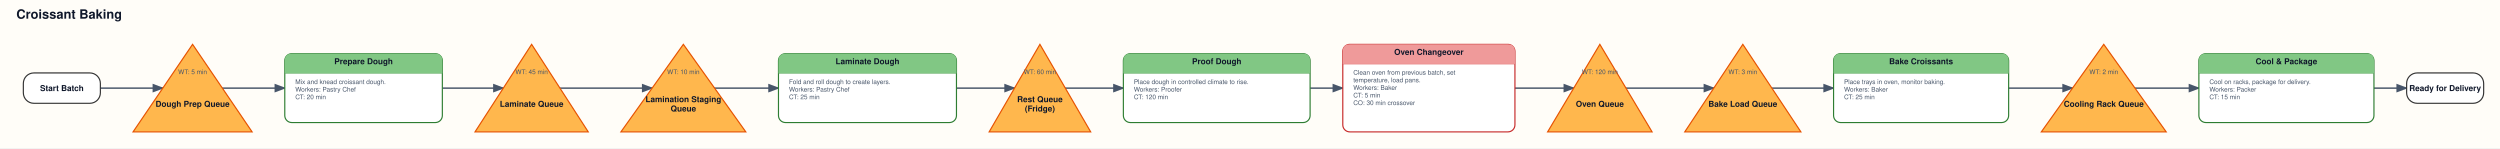
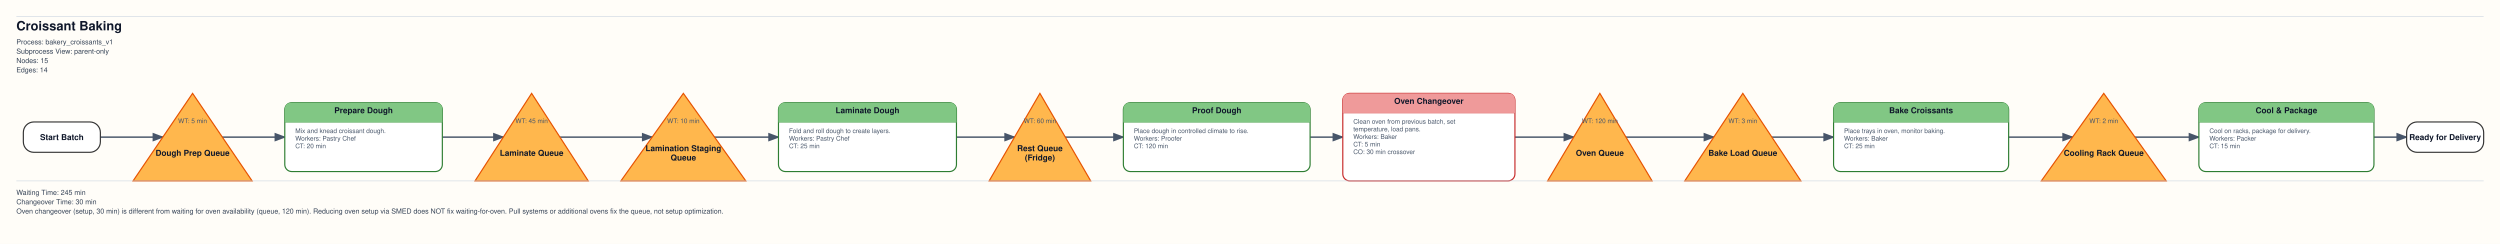
- <svg xmlns="http://www.w3.org/2000/svg" width="4284" height="254" viewBox="0 0 4284 254" data-flo-artifact-kind="svg" data-flo-backend="svg" data-flo-diagram="sppm" data-flo-layout-engine="elk">
+ <svg xmlns="http://www.w3.org/2000/svg" width="4284" height="418" viewBox="0 0 4284 418" data-flo-artifact-kind="svg" data-flo-backend="svg" data-flo-diagram="sppm" data-flo-layout-engine="elk" data-sppm-publication-page-id="main-p1">
  <defs>
    <marker id="flo-sppm-arrow" markerWidth="8" markerHeight="6" refX="7" refY="3" orient="auto" markerUnits="strokeWidth">
      <path d="M0,0 L8,3 L0,6 z" fill="#475569" />
    </marker>
  </defs>
  <rect width="100%" height="100%" fill="#fffdf8" />
-   <text x="28.0" y="32.0" font-family="Helvetica" font-size="22" font-weight="700" fill="#0f172a">Croissant Baking</text>
-   <g transform="translate(28.0,64.0)">
+   <g data-sppm-publication-band="header">
+     <line x1="28.0" y1="28.0" x2="4256.0" y2="28.0" stroke="#cbd5e1" stroke-width="1" />
+     <text x="28.0" y="52.0" font-family="Helvetica" font-size="22" font-weight="700" fill="#0f172a">Croissant Baking</text>
+     <text x="28.0" y="76.0" font-family="Helvetica" font-size="12" fill="#334155">Process: bakery_croissants_v1</text>
+     <text x="28.0" y="92.0" font-family="Helvetica" font-size="12" fill="#334155">Subprocess View: parent-only</text>
+     <text x="28.0" y="108.0" font-family="Helvetica" font-size="12" fill="#334155">Nodes: 15</text>
+     <text x="28.0" y="124.0" font-family="Helvetica" font-size="12" fill="#334155">Edges: 14</text>
+   </g>
+   <g transform="translate(28.0,148.0)">
    <g data-edge-source="bake" data-edge-target="cool_wait_queue" data-edge-kind="direct">
      <polyline points="3414.0,87.0 3523.5,87.0" fill="none" stroke="#475569" stroke-width="2.5" stroke-linecap="round" stroke-linejoin="round" marker-end="url(#flo-sppm-arrow)" />
    </g>
    <g data-edge-source="bake_wait_queue" data-edge-target="bake" data-edge-kind="direct">
      <polyline points="3008.2,87.0 3114.0,87.0" fill="none" stroke="#475569" stroke-width="2.5" stroke-linecap="round" stroke-linejoin="round" marker-end="url(#flo-sppm-arrow)" />
    </g>
    <g data-edge-source="cool" data-edge-target="end" data-edge-kind="direct">
      <polyline points="4040.0,87.0 4096.0,87.0" fill="none" stroke="#475569" stroke-width="2.5" stroke-linecap="round" stroke-linejoin="round" marker-end="url(#flo-sppm-arrow)" />
    </g>
    <g data-edge-source="cool_wait_queue" data-edge-target="cool" data-edge-kind="direct">
      <polyline points="3630.5,87.0 3740.0,87.0" fill="none" stroke="#475569" stroke-width="2.5" stroke-linecap="round" stroke-linejoin="round" marker-end="url(#flo-sppm-arrow)" />
    </g>
    <g data-edge-source="laminate" data-edge-target="rest_queue" data-edge-kind="direct">
      <polyline points="1611.0,87.0 1710.5,87.0" fill="none" stroke="#475569" stroke-width="2.5" stroke-linecap="round" stroke-linejoin="round" marker-end="url(#flo-sppm-arrow)" />
    </g>
    <g data-edge-source="laminate_queue" data-edge-target="laminate_wait_queue" data-edge-kind="direct">
      <polyline points="931.5,87.0 1089.5,87.0" fill="none" stroke="#475569" stroke-width="2.5" stroke-linecap="round" stroke-linejoin="round" marker-end="url(#flo-sppm-arrow)" />
    </g>
    <g data-edge-source="laminate_wait_queue" data-edge-target="laminate" data-edge-kind="direct">
      <polyline points="1196.5,87.0 1306.0,87.0" fill="none" stroke="#475569" stroke-width="2.5" stroke-linecap="round" stroke-linejoin="round" marker-end="url(#flo-sppm-arrow)" />
    </g>
    <g data-edge-source="oven_queue" data-edge-target="bake_wait_queue" data-edge-kind="direct">
      <polyline points="2758.2,87.0 2908.8,87.0" fill="none" stroke="#475569" stroke-width="2.5" stroke-linecap="round" stroke-linejoin="round" marker-end="url(#flo-sppm-arrow)" />
    </g>
    <g data-edge-source="oven_setup" data-edge-target="oven_queue" data-edge-kind="direct">
      <polyline points="2568.0,87.0 2668.8,87.0" fill="none" stroke="#475569" stroke-width="2.5" stroke-linecap="round" stroke-linejoin="round" marker-end="url(#flo-sppm-arrow)" />
    </g>
    <g data-edge-source="prepare_dough" data-edge-target="laminate_queue" data-edge-kind="direct">
      <polyline points="730.0,87.0 834.5,87.0" fill="none" stroke="#475569" stroke-width="2.5" stroke-linecap="round" stroke-linejoin="round" marker-end="url(#flo-sppm-arrow)" />
    </g>
    <g data-edge-source="prepare_dough_wait_queue" data-edge-target="prepare_dough" data-edge-kind="direct">
      <polyline points="353.0,87.0 460.0,87.0" fill="none" stroke="#475569" stroke-width="2.5" stroke-linecap="round" stroke-linejoin="round" marker-end="url(#flo-sppm-arrow)" />
    </g>
    <g data-edge-source="proof" data-edge-target="oven_setup" data-edge-kind="direct">
      <polyline points="2217.0,87.0 2273.0,87.0" fill="none" stroke="#475569" stroke-width="2.5" stroke-linecap="round" stroke-linejoin="round" marker-end="url(#flo-sppm-arrow)" />
    </g>
    <g data-edge-source="rest_queue" data-edge-target="proof" data-edge-kind="direct">
      <polyline points="1797.5,87.0 1897.0,87.0" fill="none" stroke="#475569" stroke-width="2.5" stroke-linecap="round" stroke-linejoin="round" marker-end="url(#flo-sppm-arrow)" />
    </g>
    <g data-edge-source="start" data-edge-target="prepare_dough_wait_queue" data-edge-kind="direct">
      <polyline points="144.0,87.0 251.0,87.0" fill="none" stroke="#475569" stroke-width="2.5" stroke-linecap="round" stroke-linejoin="round" marker-end="url(#flo-sppm-arrow)" />
    </g>
    <g data-node-id="start" data-node-kind="start">
      <rect x="12.0" y="61.0" width="132.0" height="52.0" rx="18" fill="#FFFFFF" stroke="#333333" stroke-width="2" />
      <text x="78.0" y="92.0" text-anchor="middle" font-family="Helvetica" font-size="14" font-weight="600" fill="#0f172a">Start Batch</text>
    </g>
    <g data-node-id="prepare_dough_wait_queue" data-node-kind="queue">
      <polygon data-node-queue-body="true" points="200.0,162.0 404.0,162.0 302.0,12.0" fill="#FFB74D" stroke="#E65100" stroke-width="2" />
      <text x="302.0" y="119.0" text-anchor="middle" font-family="Helvetica" font-size="14" font-weight="600" fill="#0f172a">Dough Prep Queue</text>
      <text x="302.0" y="63.0" text-anchor="middle" font-family="Helvetica" font-size="11" font-weight="400" fill="#475569">WT: 5 min</text>
    </g>
    <g data-node-id="prepare_dough" data-node-kind="task">
      <rect x="460.0" y="28.0" width="270.0" height="118.0" rx="12" fill="white" stroke="#2E7D32" stroke-width="2" />
      <path data-node-header="top-rounded" d="M 472.0 28.0 L 718.0 28.0 Q 730.0 28.0 730.0 40.0 L 730.0 62.0 L 460.0 62.0 L 460.0 40.0 Q 460.0 28.0 472.0 28.0 Z" fill="#81C784" stroke="none" />
      <line x1="460.0" y1="62.0" x2="730.0" y2="62.0" stroke="#2E7D32" stroke-width="1" opacity="0.35" />
      <text x="595.0" y="46.0" text-anchor="middle" font-family="Helvetica" font-size="14" font-weight="600" fill="#0f172a">Prepare Dough</text>
      <text x="478.0" y="80.0" text-anchor="start" font-family="Helvetica" font-size="11" font-weight="400" fill="#475569">Mix and knead croissant dough.</text>
      <text x="478.0" y="93.0" text-anchor="start" font-family="Helvetica" font-size="11" font-weight="400" fill="#475569">Workers: Pastry Chef</text>
      <text x="478.0" y="106.0" text-anchor="start" font-family="Helvetica" font-size="11" font-weight="400" fill="#475569">CT: 20 min</text>
    </g>
    <g data-node-id="laminate_queue" data-node-kind="queue">
      <polygon data-node-queue-body="true" points="786.0,162.0 980.0,162.0 883.0,12.0" fill="#FFB74D" stroke="#E65100" stroke-width="2" />
      <text x="883.0" y="119.0" text-anchor="middle" font-family="Helvetica" font-size="14" font-weight="600" fill="#0f172a">Laminate Queue</text>
      <text x="883.0" y="63.0" text-anchor="middle" font-family="Helvetica" font-size="11" font-weight="400" fill="#475569">WT: 45 min</text>
    </g>
    <g data-node-id="laminate_wait_queue" data-node-kind="queue">
      <polygon data-node-queue-body="true" points="1036.0,162.0 1250.0,162.0 1143.0,12.0" fill="#FFB74D" stroke="#E65100" stroke-width="2" />
      <text x="1143.0" y="111.0" text-anchor="middle" font-family="Helvetica" font-size="14" font-weight="600" fill="#0f172a">Lamination Staging</text>
      <text x="1143.0" y="127.0" text-anchor="middle" font-family="Helvetica" font-size="14" font-weight="600" fill="#0f172a">Queue</text>
      <text x="1143.0" y="63.0" text-anchor="middle" font-family="Helvetica" font-size="11" font-weight="400" fill="#475569">WT: 10 min</text>
    </g>
    <g data-node-id="laminate" data-node-kind="task">
      <rect x="1306.0" y="28.0" width="305.0" height="118.0" rx="12" fill="white" stroke="#2E7D32" stroke-width="2" />
      <path data-node-header="top-rounded" d="M 1318.0 28.0 L 1599.0 28.0 Q 1611.0 28.0 1611.0 40.0 L 1611.0 62.0 L 1306.0 62.0 L 1306.0 40.0 Q 1306.0 28.0 1318.0 28.0 Z" fill="#81C784" stroke="none" />
      <line x1="1306.0" y1="62.0" x2="1611.0" y2="62.0" stroke="#2E7D32" stroke-width="1" opacity="0.35" />
      <text x="1458.5" y="46.0" text-anchor="middle" font-family="Helvetica" font-size="14" font-weight="600" fill="#0f172a">Laminate Dough</text>
      <text x="1324.0" y="80.0" text-anchor="start" font-family="Helvetica" font-size="11" font-weight="400" fill="#475569">Fold and roll dough to create layers.</text>
      <text x="1324.0" y="93.0" text-anchor="start" font-family="Helvetica" font-size="11" font-weight="400" fill="#475569">Workers: Pastry Chef</text>
      <text x="1324.0" y="106.0" text-anchor="start" font-family="Helvetica" font-size="11" font-weight="400" fill="#475569">CT: 25 min</text>
    </g>
    <g data-node-id="rest_queue" data-node-kind="queue">
      <polygon data-node-queue-body="true" points="1667.0,162.0 1841.0,162.0 1754.0,12.0" fill="#FFB74D" stroke="#E65100" stroke-width="2" />
      <text x="1754.0" y="111.0" text-anchor="middle" font-family="Helvetica" font-size="14" font-weight="600" fill="#0f172a">Rest Queue</text>
      <text x="1754.0" y="127.0" text-anchor="middle" font-family="Helvetica" font-size="14" font-weight="600" fill="#0f172a">(Fridge)</text>
      <text x="1754.0" y="63.0" text-anchor="middle" font-family="Helvetica" font-size="11" font-weight="400" fill="#475569">WT: 60 min</text>
    </g>
    <g data-node-id="proof" data-node-kind="task">
      <rect x="1897.0" y="28.0" width="320.0" height="118.0" rx="12" fill="white" stroke="#2E7D32" stroke-width="2" />
      <path data-node-header="top-rounded" d="M 1909.0 28.0 L 2205.0 28.0 Q 2217.0 28.0 2217.0 40.0 L 2217.0 62.0 L 1897.0 62.0 L 1897.0 40.0 Q 1897.0 28.0 1909.0 28.0 Z" fill="#81C784" stroke="none" />
      <line x1="1897.0" y1="62.0" x2="2217.0" y2="62.0" stroke="#2E7D32" stroke-width="1" opacity="0.35" />
      <text x="2057.0" y="46.0" text-anchor="middle" font-family="Helvetica" font-size="14" font-weight="600" fill="#0f172a">Proof Dough</text>
      <text x="1915.0" y="80.0" text-anchor="start" font-family="Helvetica" font-size="11" font-weight="400" fill="#475569">Place dough in controlled climate to rise.</text>
      <text x="1915.0" y="93.0" text-anchor="start" font-family="Helvetica" font-size="11" font-weight="400" fill="#475569">Workers: Proofer</text>
      <text x="1915.0" y="106.0" text-anchor="start" font-family="Helvetica" font-size="11" font-weight="400" fill="#475569">CT: 120 min</text>
    </g>
    <g data-node-id="oven_setup" data-node-kind="task">
      <rect x="2273.0" y="12.0" width="295.0" height="150.0" rx="12" fill="white" stroke="#C62828" stroke-width="2" />
      <path data-node-header="top-rounded" d="M 2285.0 12.0 L 2556.0 12.0 Q 2568.0 12.0 2568.0 24.0 L 2568.0 46.0 L 2273.0 46.0 L 2273.0 24.0 Q 2273.0 12.0 2285.0 12.0 Z" fill="#EF9A9A" stroke="none" />
      <line x1="2273.0" y1="46.0" x2="2568.0" y2="46.0" stroke="#C62828" stroke-width="1" opacity="0.35" />
      <text x="2420.5" y="30.0" text-anchor="middle" font-family="Helvetica" font-size="14" font-weight="600" fill="#0f172a">Oven Changeover</text>
      <text x="2291.0" y="64.0" text-anchor="start" font-family="Helvetica" font-size="11" font-weight="400" fill="#475569">Clean oven from previous batch, set</text>
      <text x="2291.0" y="77.0" text-anchor="start" font-family="Helvetica" font-size="11" font-weight="400" fill="#475569">temperature, load pans.</text>
      <text x="2291.0" y="90.0" text-anchor="start" font-family="Helvetica" font-size="11" font-weight="400" fill="#475569">Workers: Baker</text>
      <text x="2291.0" y="103.0" text-anchor="start" font-family="Helvetica" font-size="11" font-weight="400" fill="#475569">CT: 5 min</text>
      <text x="2291.0" y="116.0" text-anchor="start" font-family="Helvetica" font-size="11" font-weight="400" fill="#475569">CO: 30 min crossover</text>
    </g>
    <g data-node-id="oven_queue" data-node-kind="queue">
      <polygon data-node-queue-body="true" points="2624.0,162.0 2803.0,162.0 2713.5,12.0" fill="#FFB74D" stroke="#E65100" stroke-width="2" />
      <text x="2713.5" y="119.0" text-anchor="middle" font-family="Helvetica" font-size="14" font-weight="600" fill="#0f172a">Oven Queue</text>
      <text x="2713.5" y="63.0" text-anchor="middle" font-family="Helvetica" font-size="11" font-weight="400" fill="#475569">WT: 120 min</text>
    </g>
    <g data-node-id="bake_wait_queue" data-node-kind="queue">
      <polygon data-node-queue-body="true" points="2859.0,162.0 3058.0,162.0 2958.5,12.0" fill="#FFB74D" stroke="#E65100" stroke-width="2" />
      <text x="2958.5" y="119.0" text-anchor="middle" font-family="Helvetica" font-size="14" font-weight="600" fill="#0f172a">Bake Load Queue</text>
      <text x="2958.5" y="63.0" text-anchor="middle" font-family="Helvetica" font-size="11" font-weight="400" fill="#475569">WT: 3 min</text>
    </g>
    <g data-node-id="bake" data-node-kind="task">
      <rect x="3114.0" y="28.0" width="300.0" height="118.0" rx="12" fill="white" stroke="#2E7D32" stroke-width="2" />
      <path data-node-header="top-rounded" d="M 3126.0 28.0 L 3402.0 28.0 Q 3414.0 28.0 3414.0 40.0 L 3414.0 62.0 L 3114.0 62.0 L 3114.0 40.0 Q 3114.0 28.0 3126.0 28.0 Z" fill="#81C784" stroke="none" />
      <line x1="3114.0" y1="62.0" x2="3414.0" y2="62.0" stroke="#2E7D32" stroke-width="1" opacity="0.35" />
      <text x="3264.0" y="46.0" text-anchor="middle" font-family="Helvetica" font-size="14" font-weight="600" fill="#0f172a">Bake Croissants</text>
      <text x="3132.0" y="80.0" text-anchor="start" font-family="Helvetica" font-size="11" font-weight="400" fill="#475569">Place trays in oven, monitor baking.</text>
      <text x="3132.0" y="93.0" text-anchor="start" font-family="Helvetica" font-size="11" font-weight="400" fill="#475569">Workers: Baker</text>
      <text x="3132.0" y="106.0" text-anchor="start" font-family="Helvetica" font-size="11" font-weight="400" fill="#475569">CT: 25 min</text>
    </g>
    <g data-node-id="cool_wait_queue" data-node-kind="queue">
      <polygon data-node-queue-body="true" points="3470.0,162.0 3684.0,162.0 3577.0,12.0" fill="#FFB74D" stroke="#E65100" stroke-width="2" />
      <text x="3577.0" y="119.0" text-anchor="middle" font-family="Helvetica" font-size="14" font-weight="600" fill="#0f172a">Cooling Rack Queue</text>
      <text x="3577.0" y="63.0" text-anchor="middle" font-family="Helvetica" font-size="11" font-weight="400" fill="#475569">WT: 2 min</text>
    </g>
    <g data-node-id="cool" data-node-kind="task">
      <rect x="3740.0" y="28.0" width="300.0" height="118.0" rx="12" fill="white" stroke="#2E7D32" stroke-width="2" />
      <path data-node-header="top-rounded" d="M 3752.0 28.0 L 4028.0 28.0 Q 4040.0 28.0 4040.0 40.0 L 4040.0 62.0 L 3740.0 62.0 L 3740.0 40.0 Q 3740.0 28.0 3752.0 28.0 Z" fill="#81C784" stroke="none" />
      <line x1="3740.0" y1="62.0" x2="4040.0" y2="62.0" stroke="#2E7D32" stroke-width="1" opacity="0.35" />
      <text x="3890.0" y="46.0" text-anchor="middle" font-family="Helvetica" font-size="14" font-weight="600" fill="#0f172a">Cool &amp; Package</text>
      <text x="3758.0" y="80.0" text-anchor="start" font-family="Helvetica" font-size="11" font-weight="400" fill="#475569">Cool on racks, package for delivery.</text>
      <text x="3758.0" y="93.0" text-anchor="start" font-family="Helvetica" font-size="11" font-weight="400" fill="#475569">Workers: Packer</text>
      <text x="3758.0" y="106.0" text-anchor="start" font-family="Helvetica" font-size="11" font-weight="400" fill="#475569">CT: 15 min</text>
    </g>
    <g data-node-id="end" data-node-kind="end">
      <rect x="4096.0" y="61.0" width="132.0" height="52.0" rx="18" fill="#FFFFFF" stroke="#333333" stroke-width="2" />
      <text x="4162.0" y="92.0" text-anchor="middle" font-family="Helvetica" font-size="14" font-weight="600" fill="#0f172a">Ready for Delivery</text>
    </g>
  </g>
+   <g data-sppm-publication-band="footer">
+     <line x1="28.0" y1="310.0" x2="4256.0" y2="310.0" stroke="#cbd5e1" stroke-width="1" />
+     <text x="28.0" y="334.0" font-family="Helvetica" font-size="12" fill="#334155">Waiting Time: 245 min</text>
+     <text x="28.0" y="350.0" font-family="Helvetica" font-size="12" fill="#334155">Changeover Time: 30 min</text>
+     <text x="28.0" y="366.0" font-family="Helvetica" font-size="12" fill="#334155">Oven changeover (setup, 30 min) is different from waiting for oven availability (queue, 120 min). Reducing oven setup via SMED does NOT fix waiting-for-oven. Pull systems or additional ovens fix the queue, not setup optimization.</text>
+   </g>
</svg>
